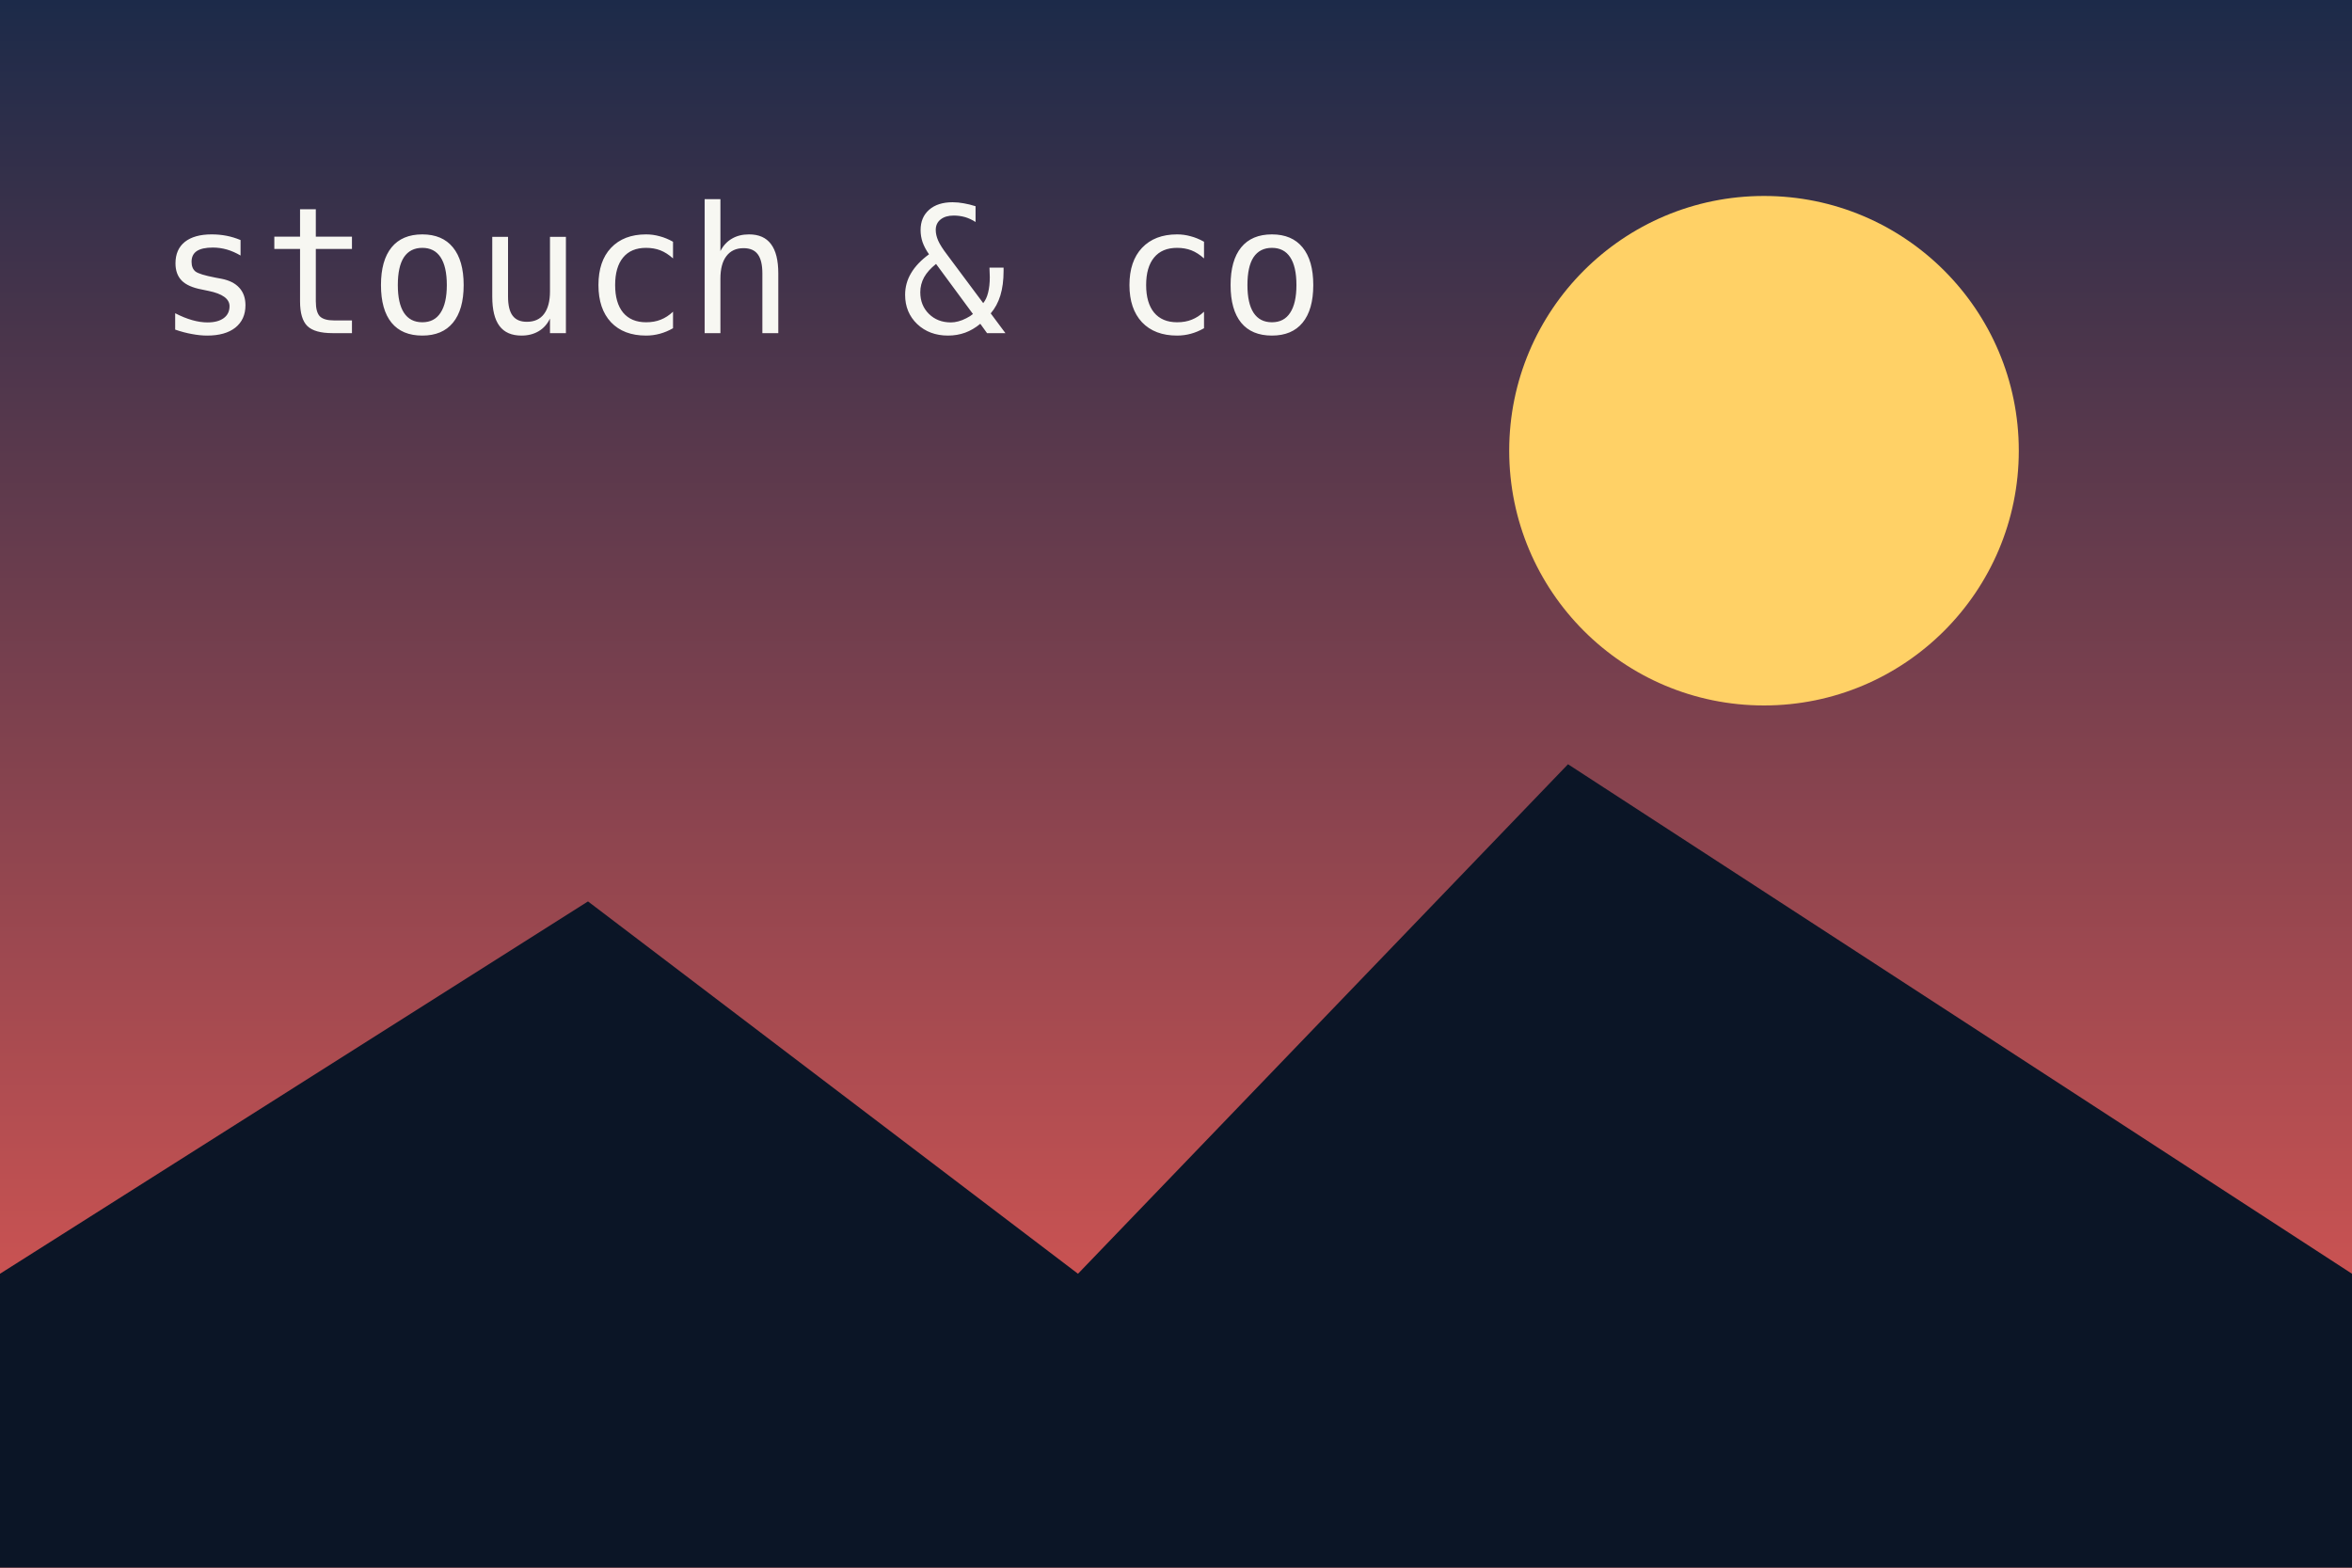
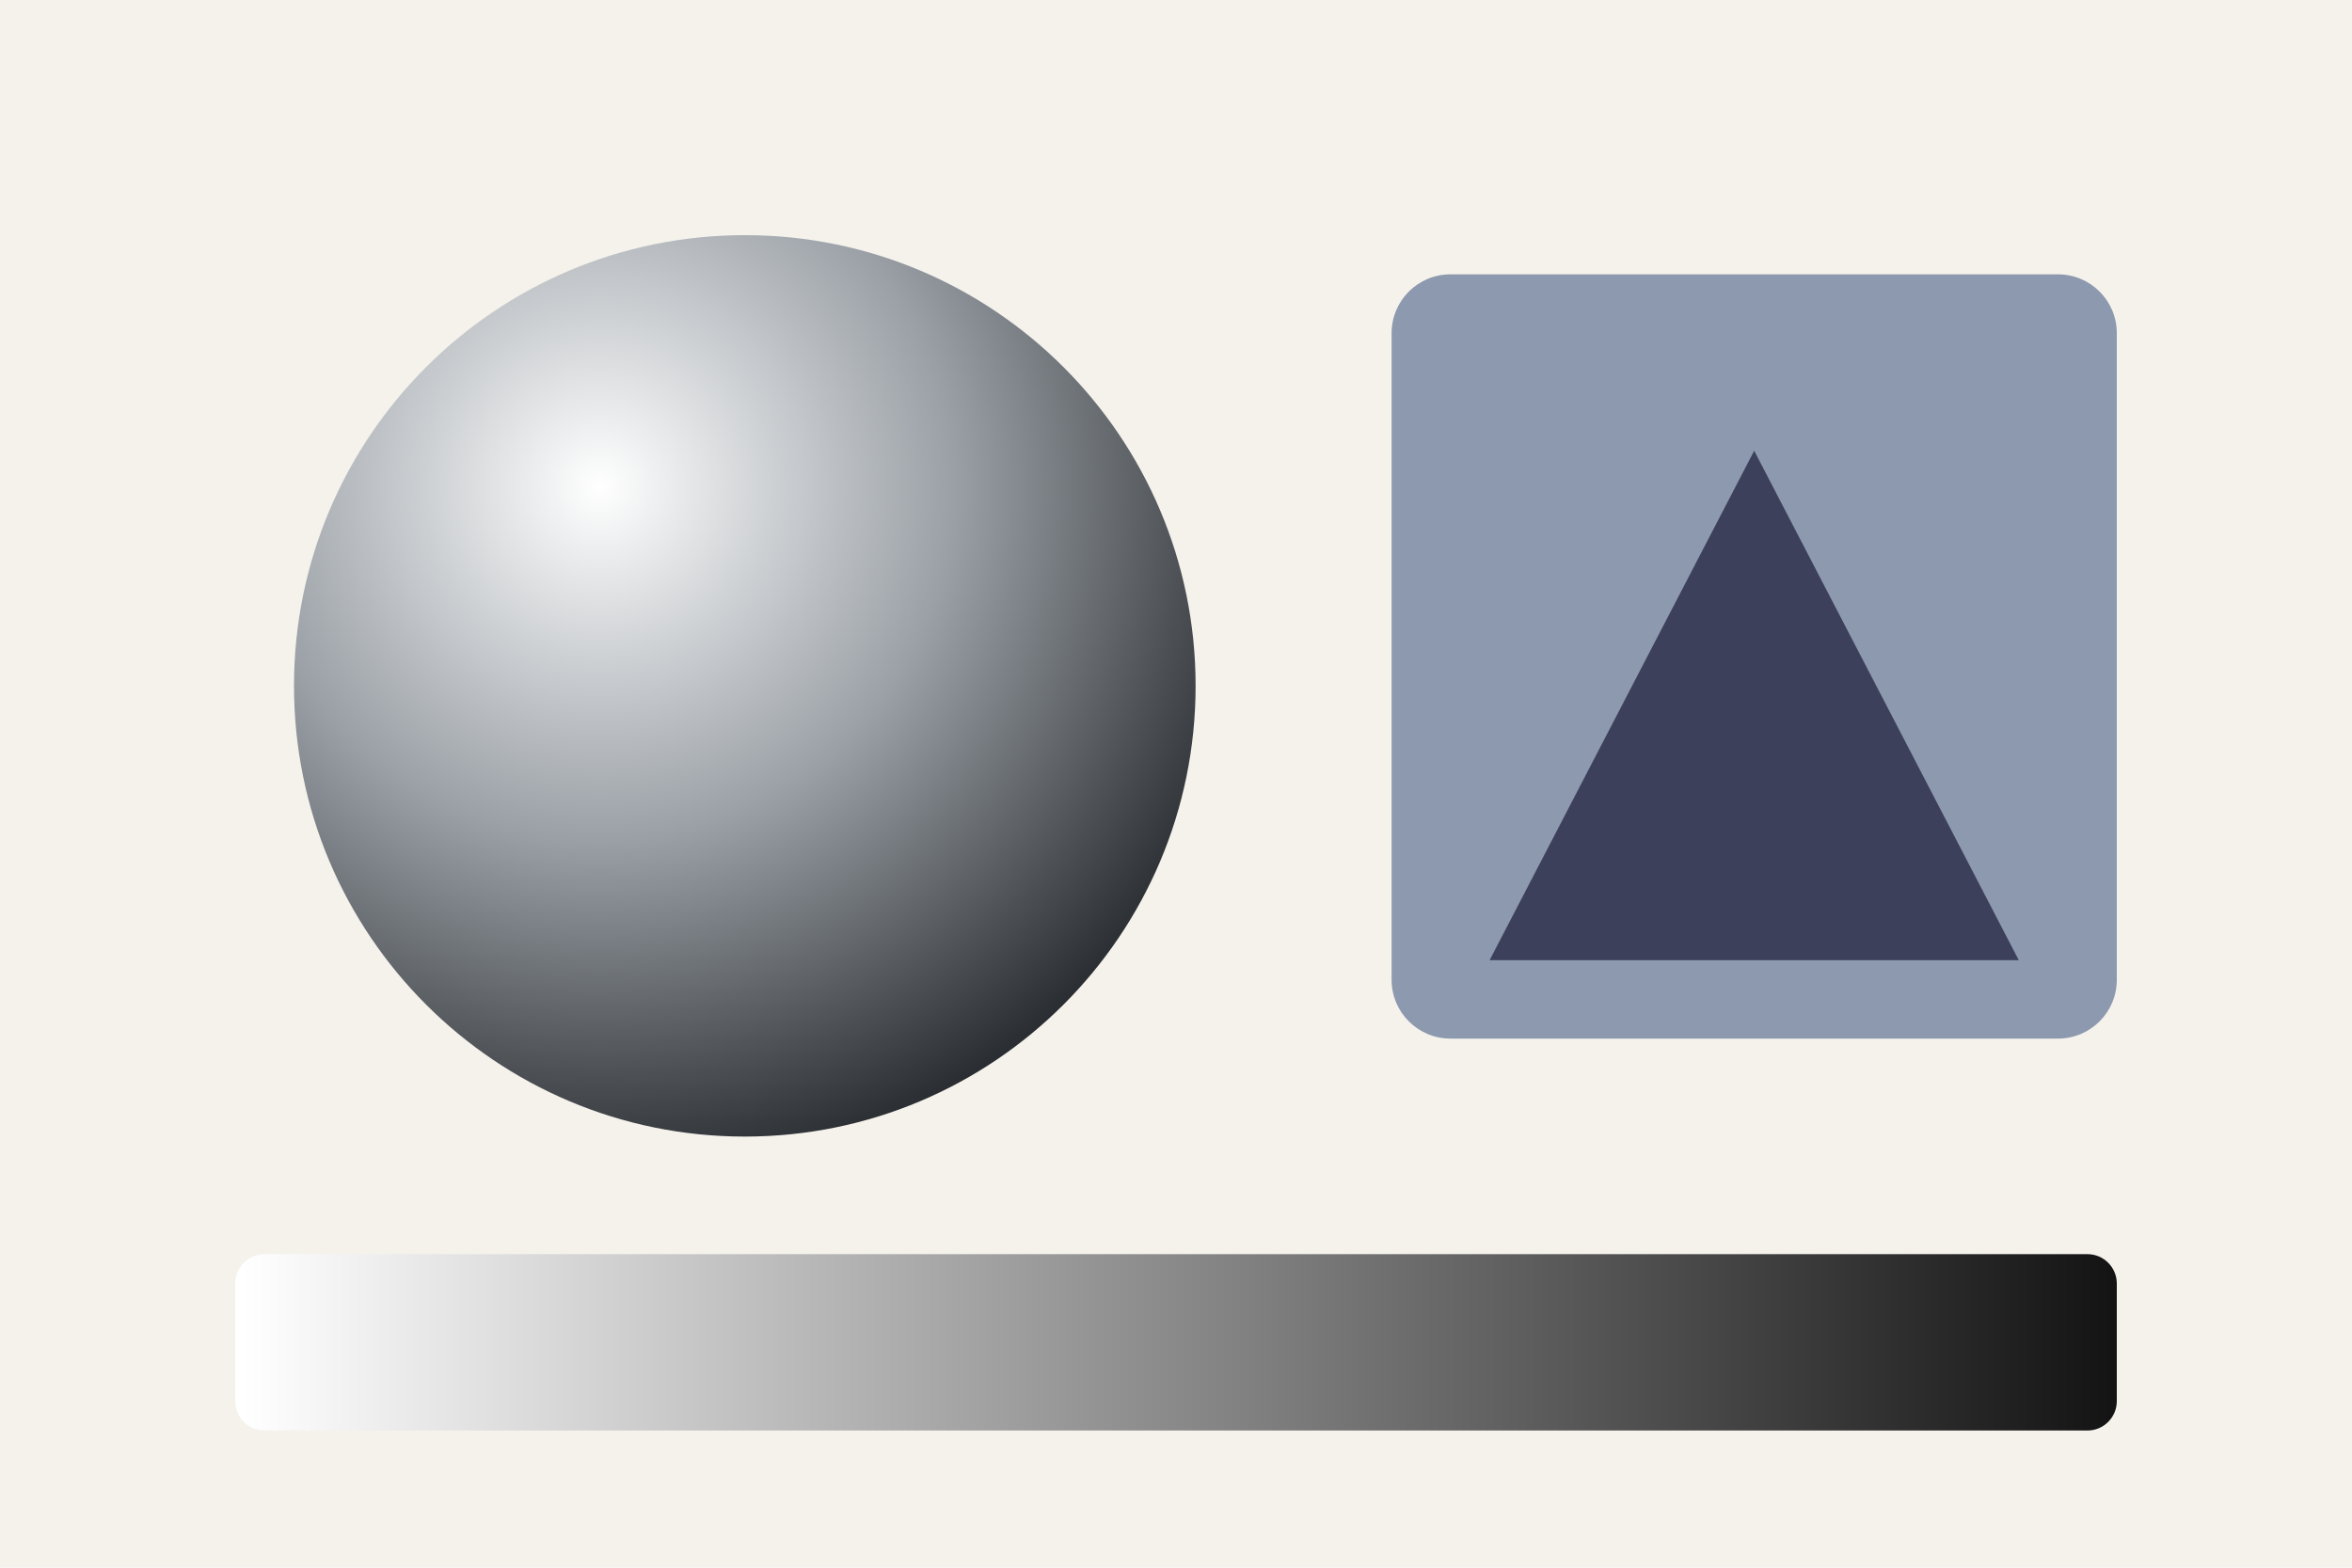
<svg xmlns="http://www.w3.org/2000/svg" viewBox="0 0 240 160" width="240" height="160">
  <defs>
-     <linearGradient id="sky" x1="0" y1="0" x2="0" y2="1">
-       <stop offset="0" stop-color="#1b2a49" />
-       <stop offset="1" stop-color="#f25c54" />
+     <linearGradient id="ramp" x1="0" y1="0" x2="1" y2="0">
+       <stop offset="0" stop-color="#ffffff" />
+       <stop offset="1" stop-color="#141414" />
    </linearGradient>
+     <radialGradient id="ball" cx="0.34" cy="0.28" r="0.78">
+       <stop offset="0" stop-color="#ffffff" />
+       <stop offset="0.5" stop-color="#9aa0a6" />
+       <stop offset="1" stop-color="#26292d" />
+     </radialGradient>
  </defs>
-   <rect width="240" height="160" fill="url(#sky)" />
-   <circle cx="180" cy="46" r="26" fill="#ffd166" />
-   <path d="M0 130 L60 92 L110 130 L160 78 L240 130 L240 160 L0 160 Z" fill="#0b1526" />
-   <text x="16" y="34" font-family="monospace" font-size="18" fill="#f7f7f2">stouch &amp; co</text>
+   <rect width="240" height="160" fill="#f5f2ec" />
+   <circle cx="76" cy="70" r="46" fill="url(#ball)" />
+   <rect x="142" y="28" width="74" height="78" rx="6" fill="#8d99ae" />
+   <path d="M152 98 L179 46 L206 98 Z" fill="#3d405b" />
+   <rect x="24" y="128" width="192" height="18" rx="3" fill="url(#ramp)" />
</svg>
